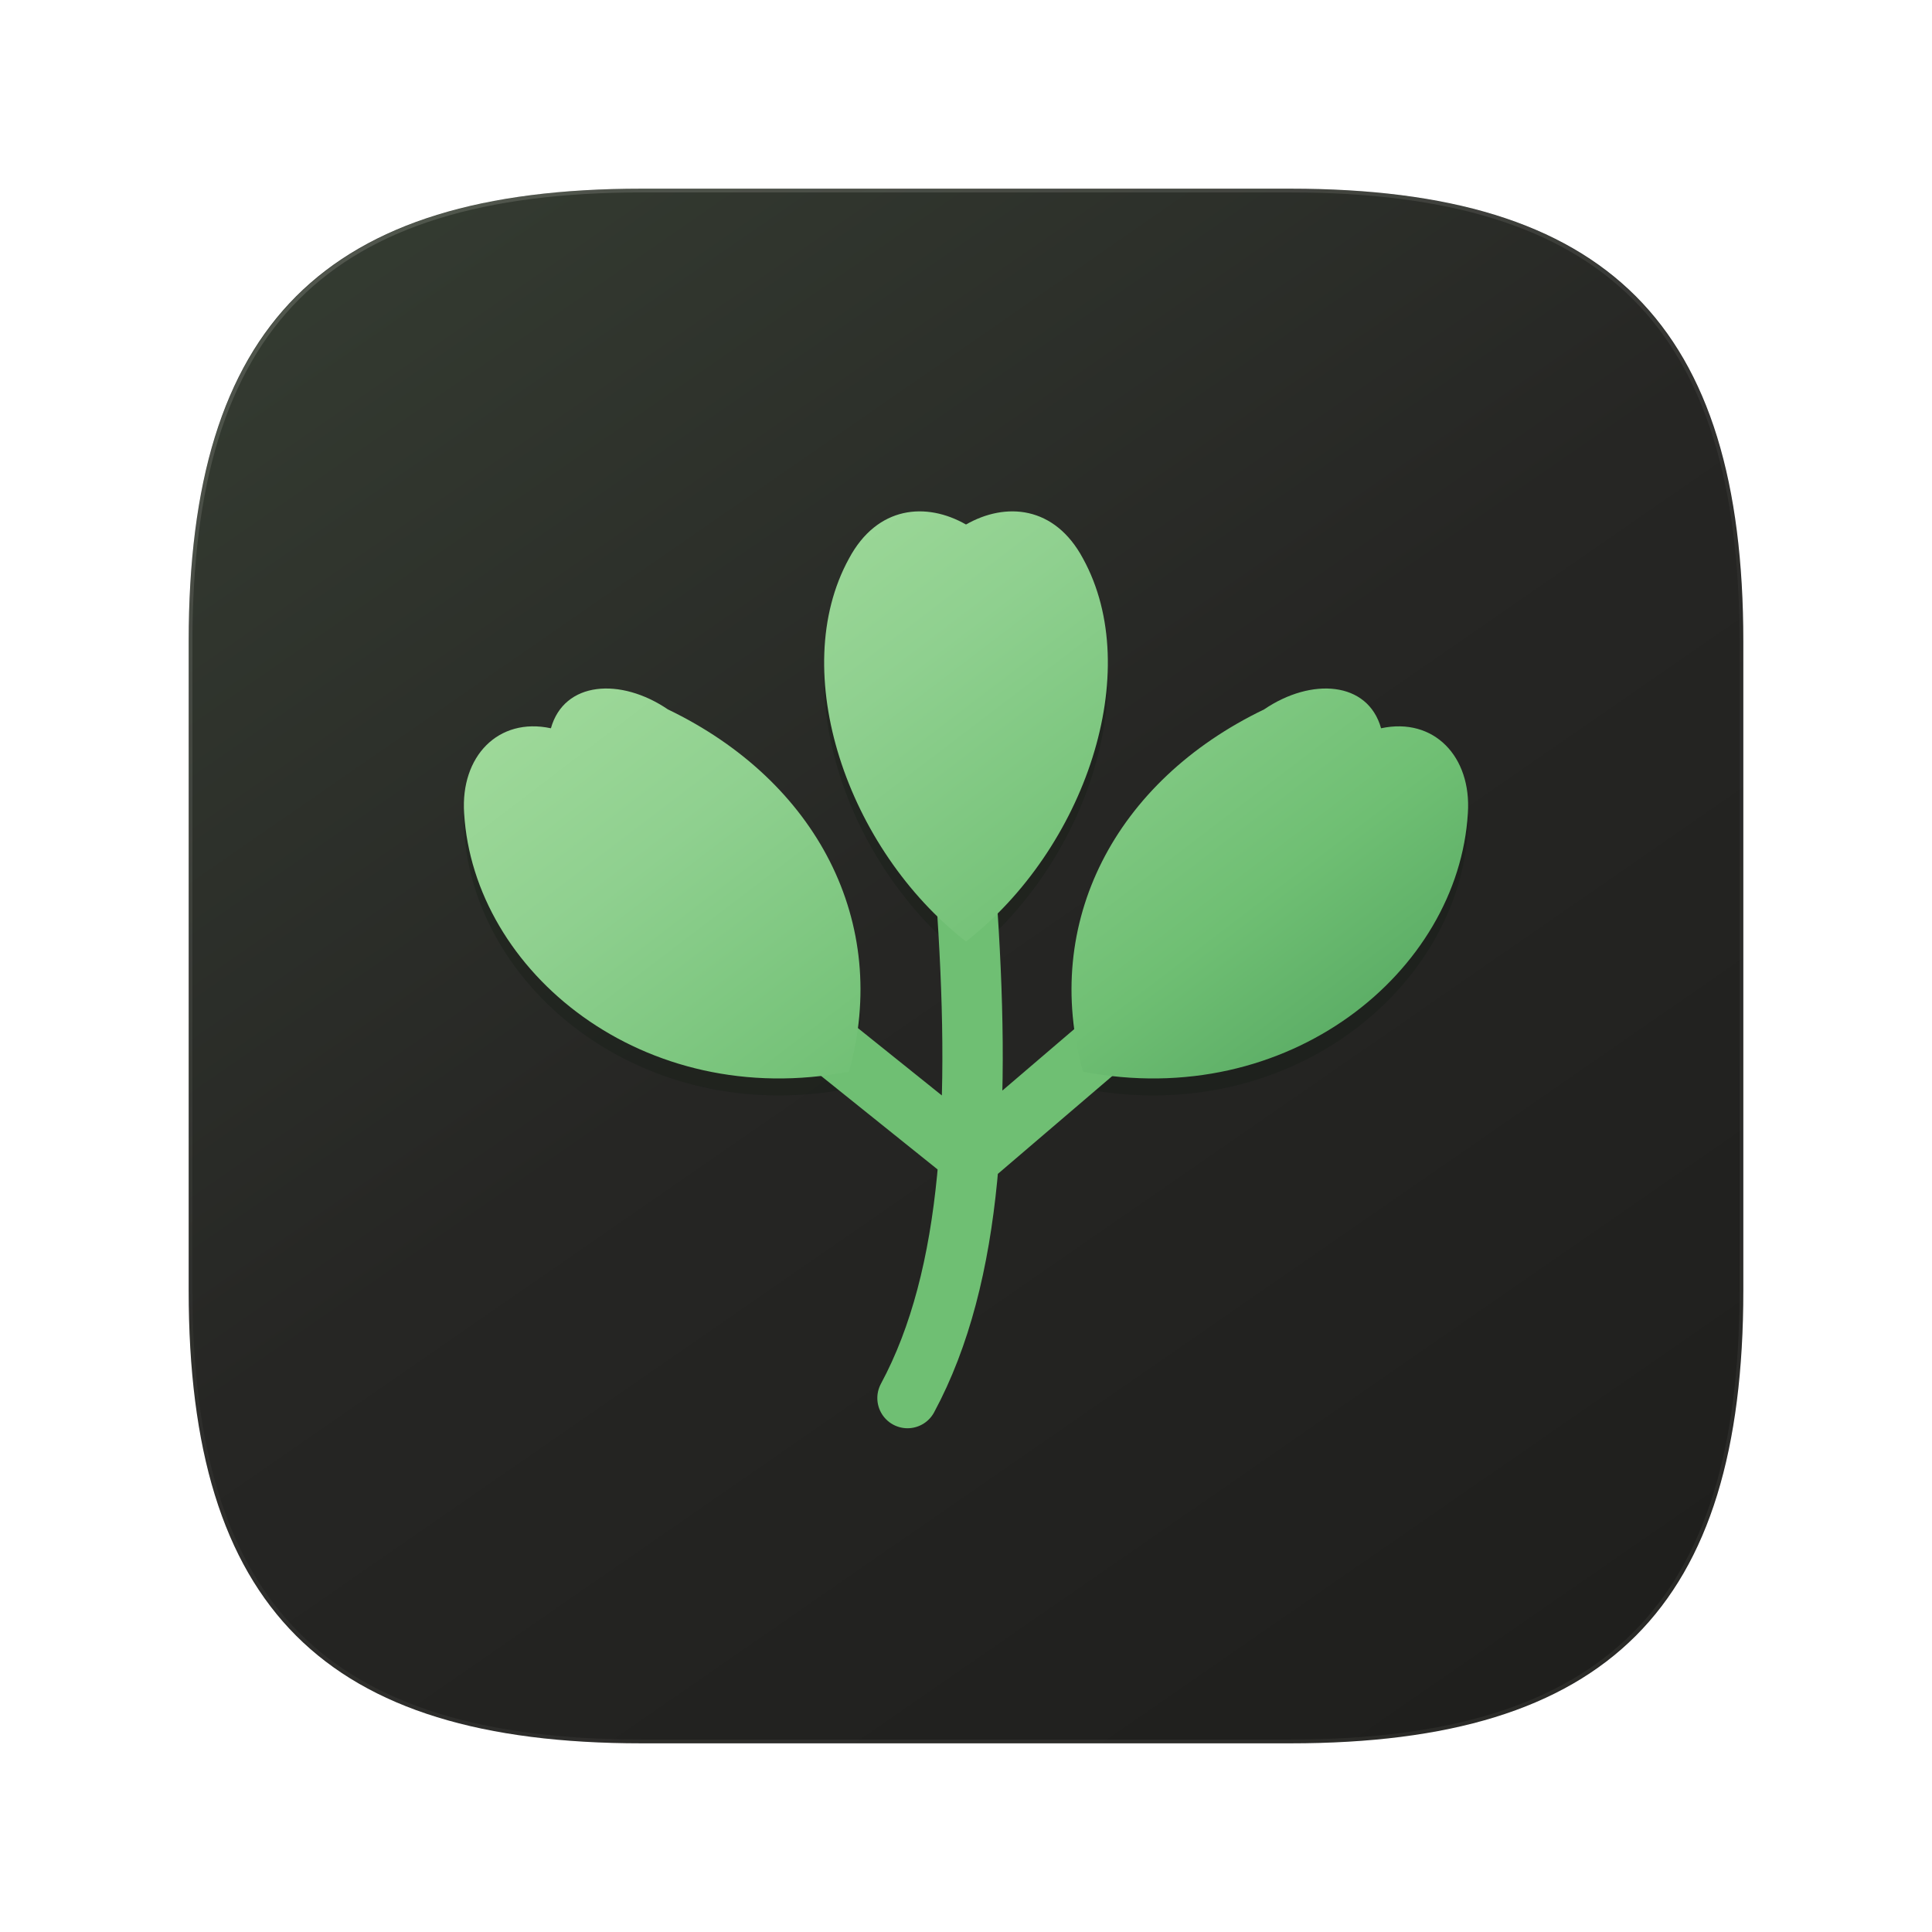
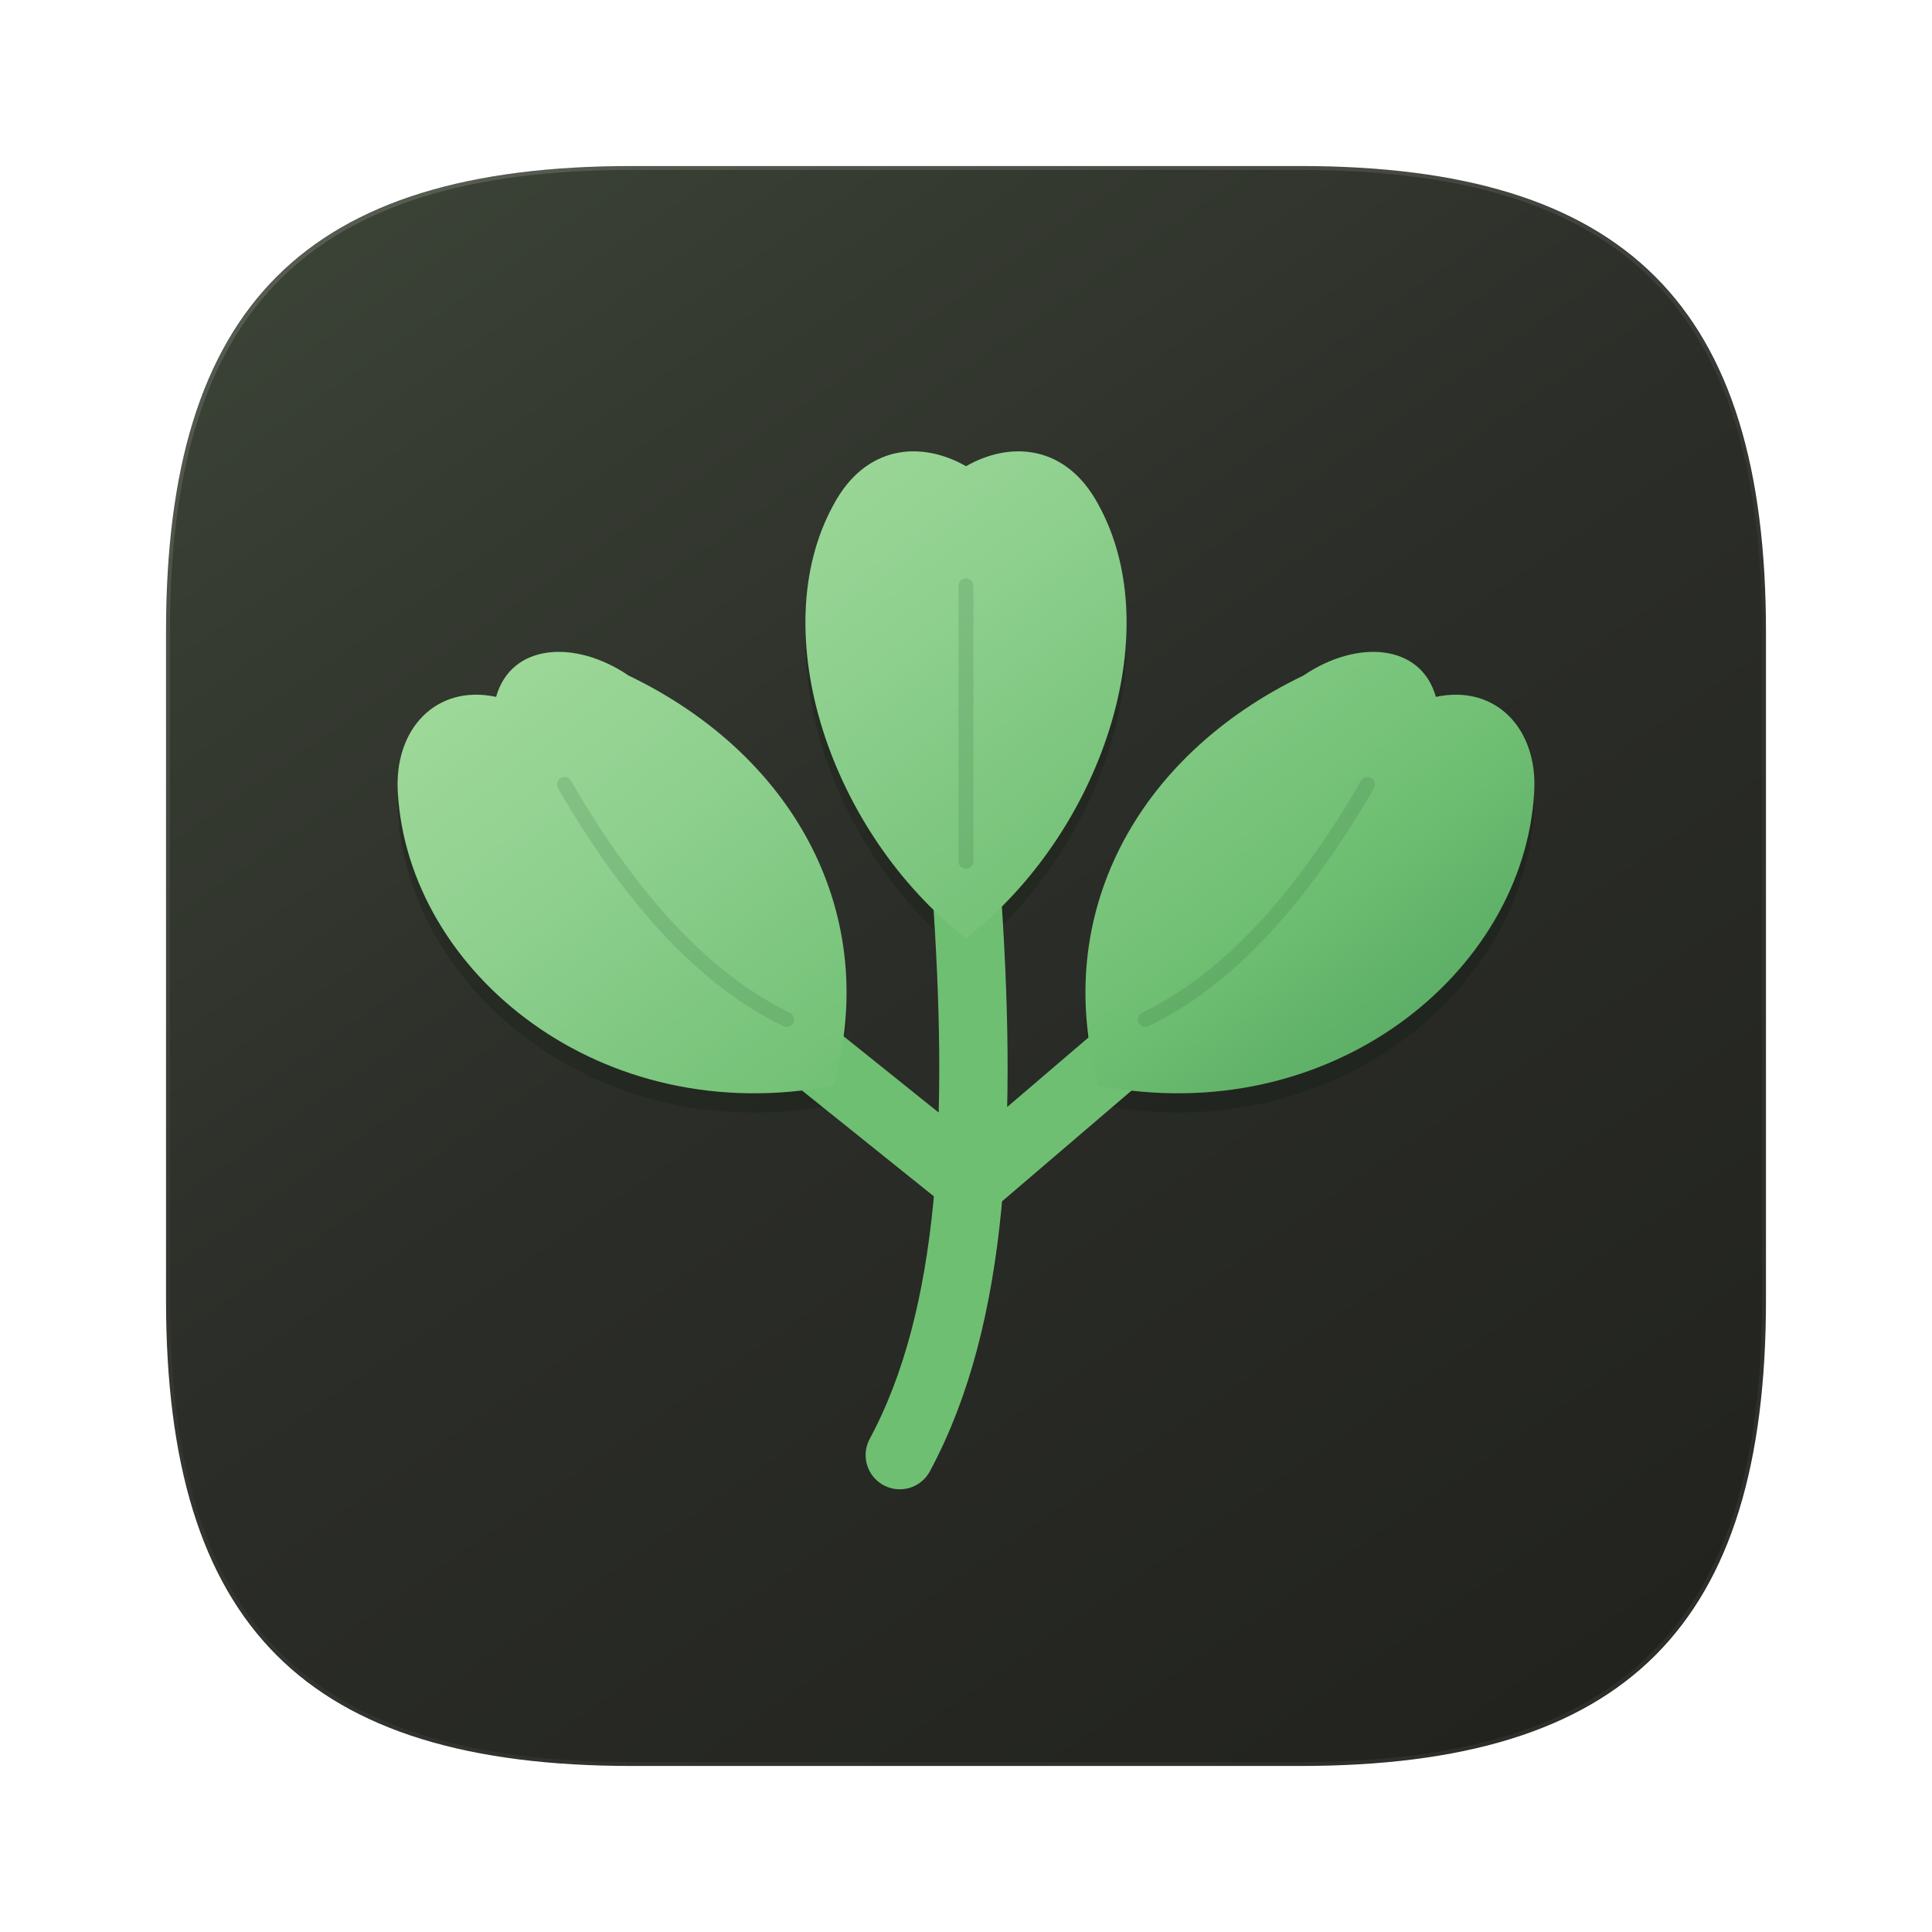
<svg xmlns="http://www.w3.org/2000/svg" width="1024" height="1024" viewBox="0 0 1024 1024" fill="none">
  <defs>
    <linearGradient id="background" x1="210" y1="100" x2="780" y2="924" gradientUnits="userSpaceOnUse">
-       <stop stop-color="#343B31" />
-       <stop offset="0.48" stop-color="#262624" />
-       <stop offset="1" stop-color="#1F1F1D" />
+       <stop stop-color="#3B4236" />
+       <stop offset="0.48" stop-color="#2B2D28" />
+       <stop offset="1" stop-color="#22231F" />
    </linearGradient>
    <linearGradient id="leaf" x1="372" y1="270" x2="626" y2="603" gradientUnits="userSpaceOnUse">
      <stop stop-color="#A2DB9C" />
      <stop offset="0.32" stop-color="#8FD08F" />
      <stop offset="0.72" stop-color="#6FBF73" />
      <stop offset="1" stop-color="#55A761" />
    </linearGradient>
    <linearGradient id="rim" x1="300" y1="100" x2="650" y2="924" gradientUnits="userSpaceOnUse">
      <stop stop-color="#E8E6E1" stop-opacity="0.16" />
      <stop offset="0.5" stop-color="#E8E6E1" stop-opacity="0.04" />
      <stop offset="1" stop-color="#E8E6E1" stop-opacity="0.06" />
    </linearGradient>
  </defs>
-   <path id="squircle" d="M340 100H684C852 100 924 172 924 340V684C924 852 852 924 684 924H340C172 924 100 852 100 684V340C100 172 172 100 340 100Z" fill="url(#background)" />
-   <path d="M340 101H684C851 101 923 173 923 340V684C923 851 851 923 684 923H340C173 923 101 851 101 684V340C101 173 173 101 340 101Z" stroke="url(#rim)" stroke-width="2" />
-   <g transform="translate(0 9)" fill="#101A12" opacity="0.3">
-     <path d="M512 499C449 450 417 356 450 296C465 268 491 266 512 278C533 266 559 268 574 296C607 356 575 450 512 499Z" />
-     <path transform="translate(-36 24)" d="M486 544C377 565 287 491 282 407C280 377 300 356 328 362C335 337 365 335 390 352C469 390 508 465 486 544Z" />
-     <path transform="translate(36 24)" d="M538 544C647 565 737 491 742 407C744 377 724 356 696 362C689 337 659 335 634 352C555 390 516 465 538 544Z" />
-   </g>
-   <path id="stem" d="M481 741C516 676 520 584 512 473M514 613L433 548M515 613L591 548" stroke="#6FBF73" stroke-width="32" stroke-linecap="round" stroke-linejoin="round" />
-   <g id="trifoliate-leaves" fill="url(#leaf)">
-     <path id="top-leaf" d="M512 499C449 450 417 356 450 296C465 268 491 266 512 278C533 266 559 268 574 296C607 356 575 450 512 499Z" />
-     <path transform="translate(-36 24)" id="left-leaf" d="M486 544C377 565 287 491 282 407C280 377 300 356 328 362C335 337 365 335 390 352C469 390 508 465 486 544Z" />
-     <path transform="translate(36 24)" id="right-leaf" d="M538 544C647 565 737 491 742 407C744 377 724 356 696 362C689 337 659 335 634 352C555 390 516 465 538 544Z" />
+   <g transform="translate(512 512) scale(1.029126) translate(-512 -512)">
+     <path id="squircle" d="M340 100H684C852 100 924 172 924 340V684C924 852 852 924 684 924H340C172 924 100 852 100 684V340C100 172 172 100 340 100Z" fill="url(#background)" />
+     <path d="M340 101H684C851 101 923 173 923 340V684C923 851 851 923 684 923H340C173 923 101 851 101 684V340C101 173 173 101 340 101Z" stroke="url(#rim)" stroke-width="2" />
+     <g id="sprig" transform="translate(512 512) scale(1.10) translate(-512 -512)">
+       <g transform="translate(0 9)" fill="#101A12" opacity="0.3">
+         <path d="M512 499C449 450 417 356 450 296C465 268 491 266 512 278C533 266 559 268 574 296C607 356 575 450 512 499Z" />
+         <path transform="translate(-36 24)" d="M486 544C377 565 287 491 282 407C280 377 300 356 328 362C335 337 365 335 390 352C469 390 508 465 486 544Z" />
+         <path transform="translate(36 24)" d="M538 544C647 565 737 491 742 407C744 377 724 356 696 362C689 337 659 335 634 352C555 390 516 465 538 544Z" />
+       </g>
+       <path id="stem" d="M481 741C516 676 520 584 512 473M514 613L433 548M515 613L591 548" stroke="#6FBF73" stroke-width="32" stroke-linecap="round" stroke-linejoin="round" />
+       <g id="trifoliate-leaves" fill="url(#leaf)">
+         <path id="top-leaf" d="M512 499C449 450 417 356 450 296C465 268 491 266 512 278C533 266 559 268 574 296C607 356 575 450 512 499Z" />
+         <path transform="translate(-36 24)" id="left-leaf" d="M486 544C377 565 287 491 282 407C280 377 300 356 328 362C335 337 365 335 390 352C469 390 508 465 486 544Z" />
+         <path transform="translate(36 24)" id="right-leaf" d="M538 544C647 565 737 491 742 407C744 377 724 356 696 362C689 337 659 335 634 352C555 390 516 465 538 544Z" />
+       </g>
+       <g stroke="#326E40" stroke-opacity="0.18" stroke-width="7" stroke-linecap="round">
+         <path d="M512 463V334" />
+         <path d="M428 537Q372 510 324 427" />
+         <path d="M596 537Q652 510 700 427" />
+       </g>
+     </g>
  </g>
</svg>
